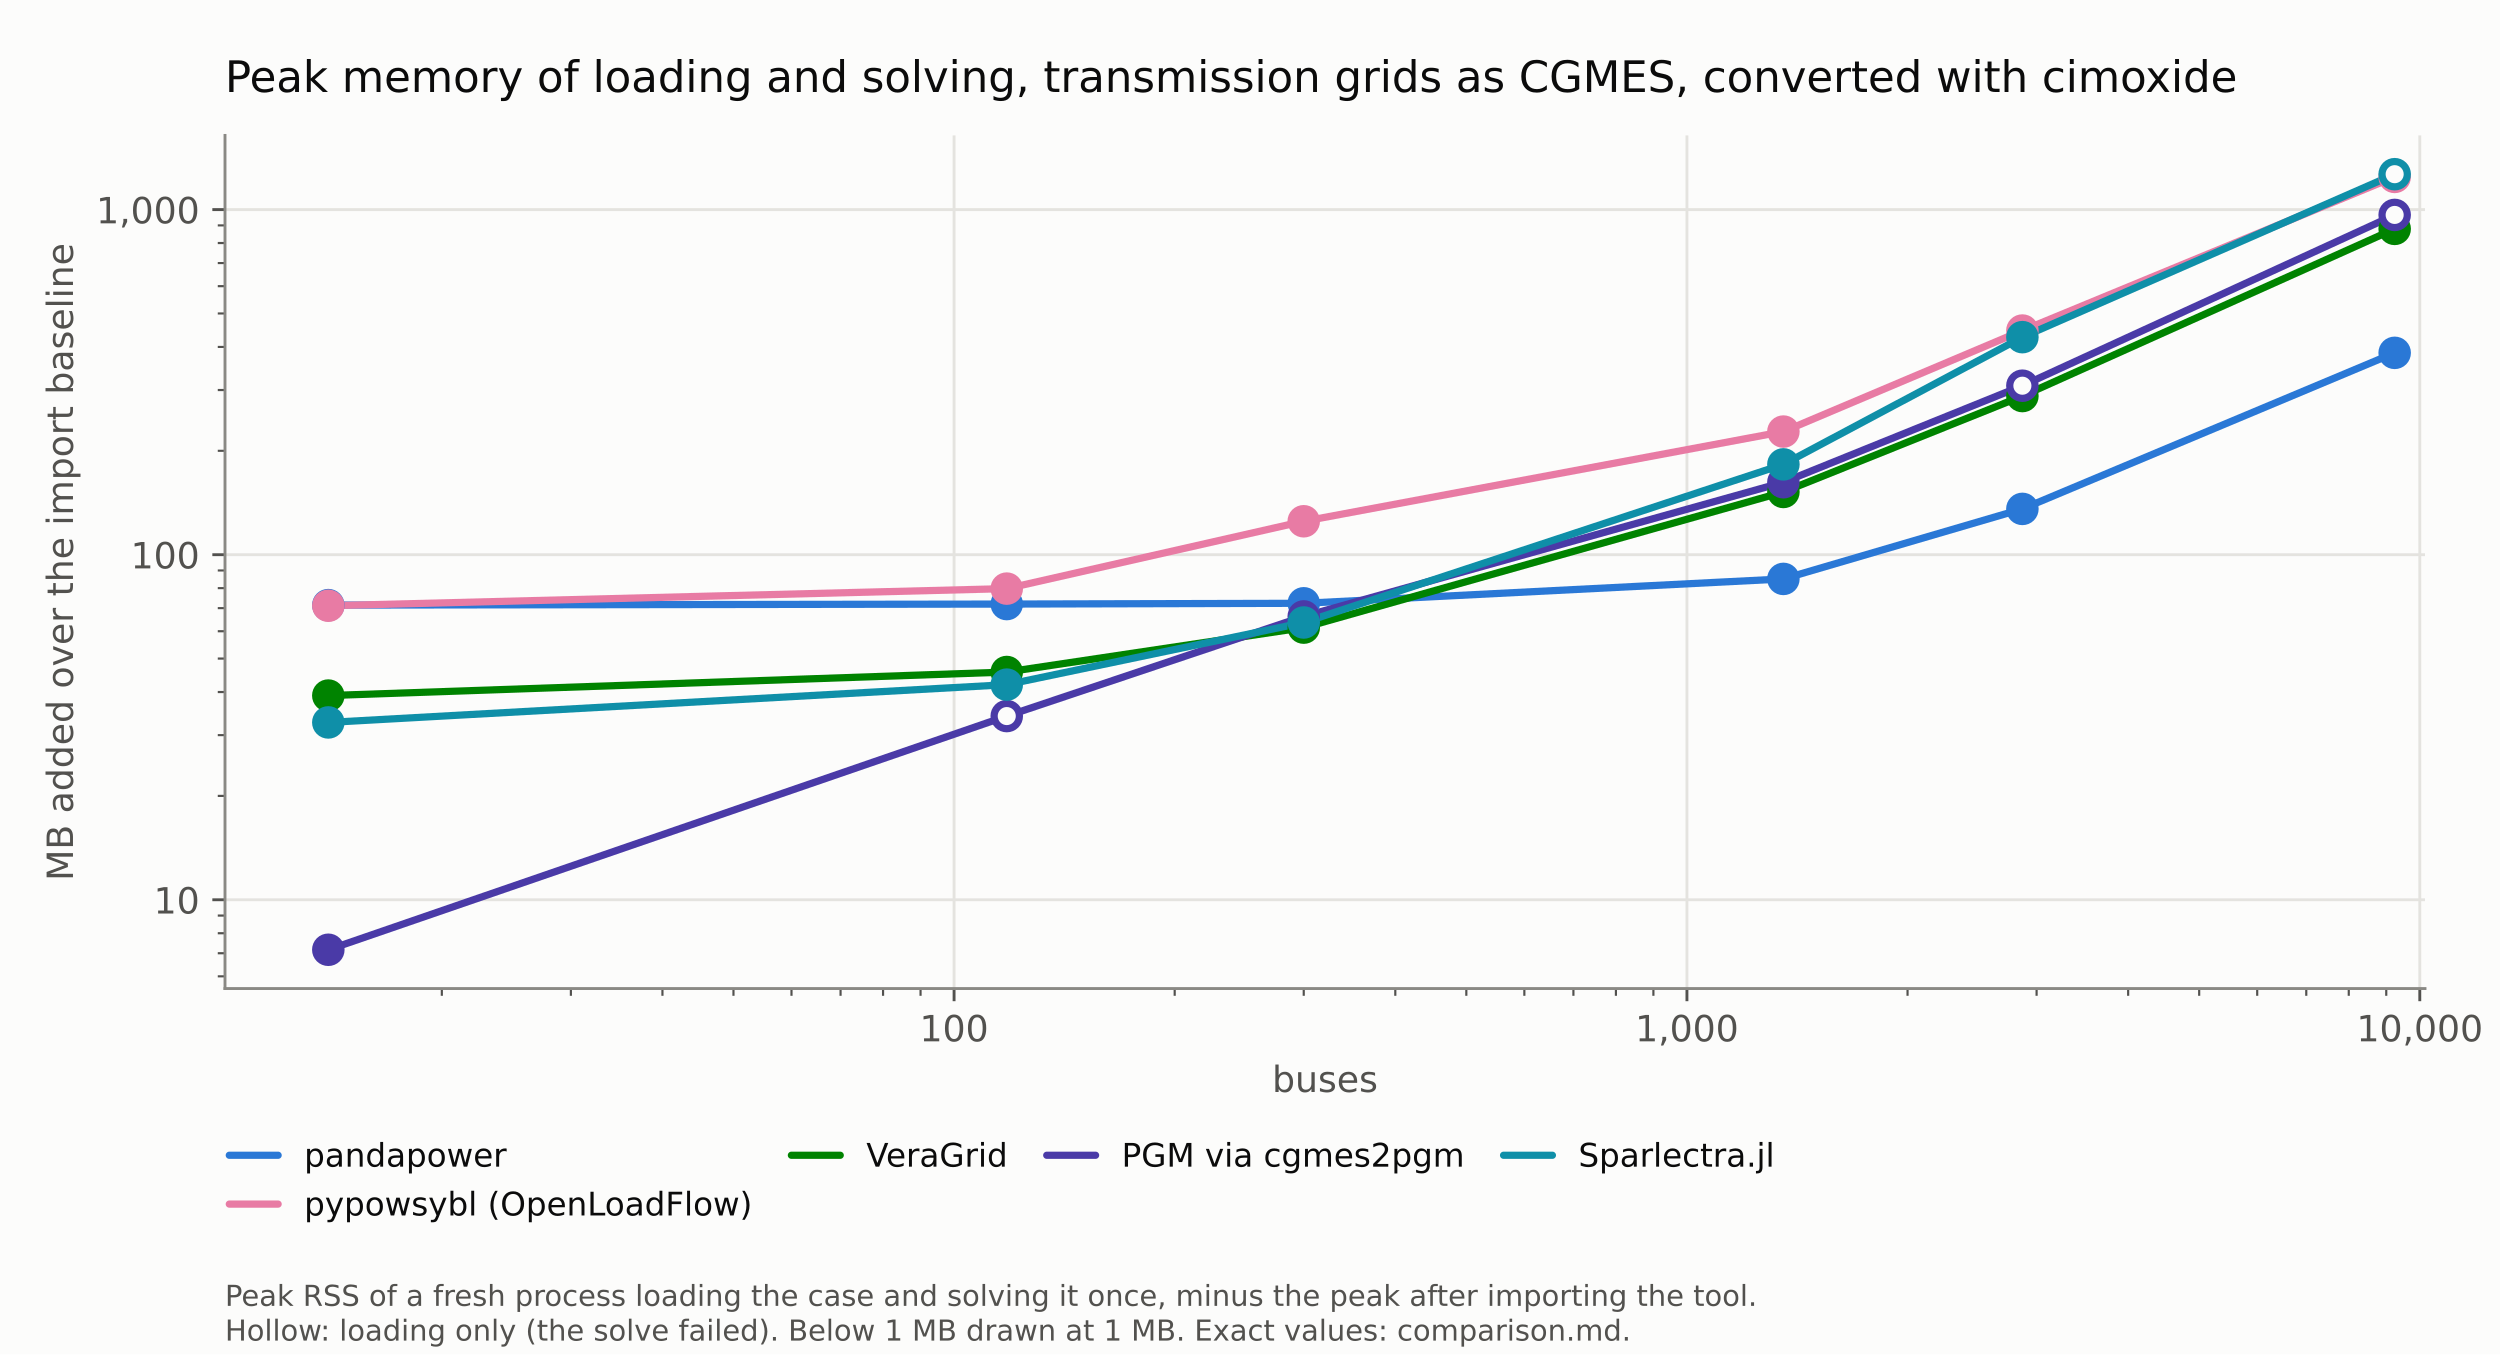
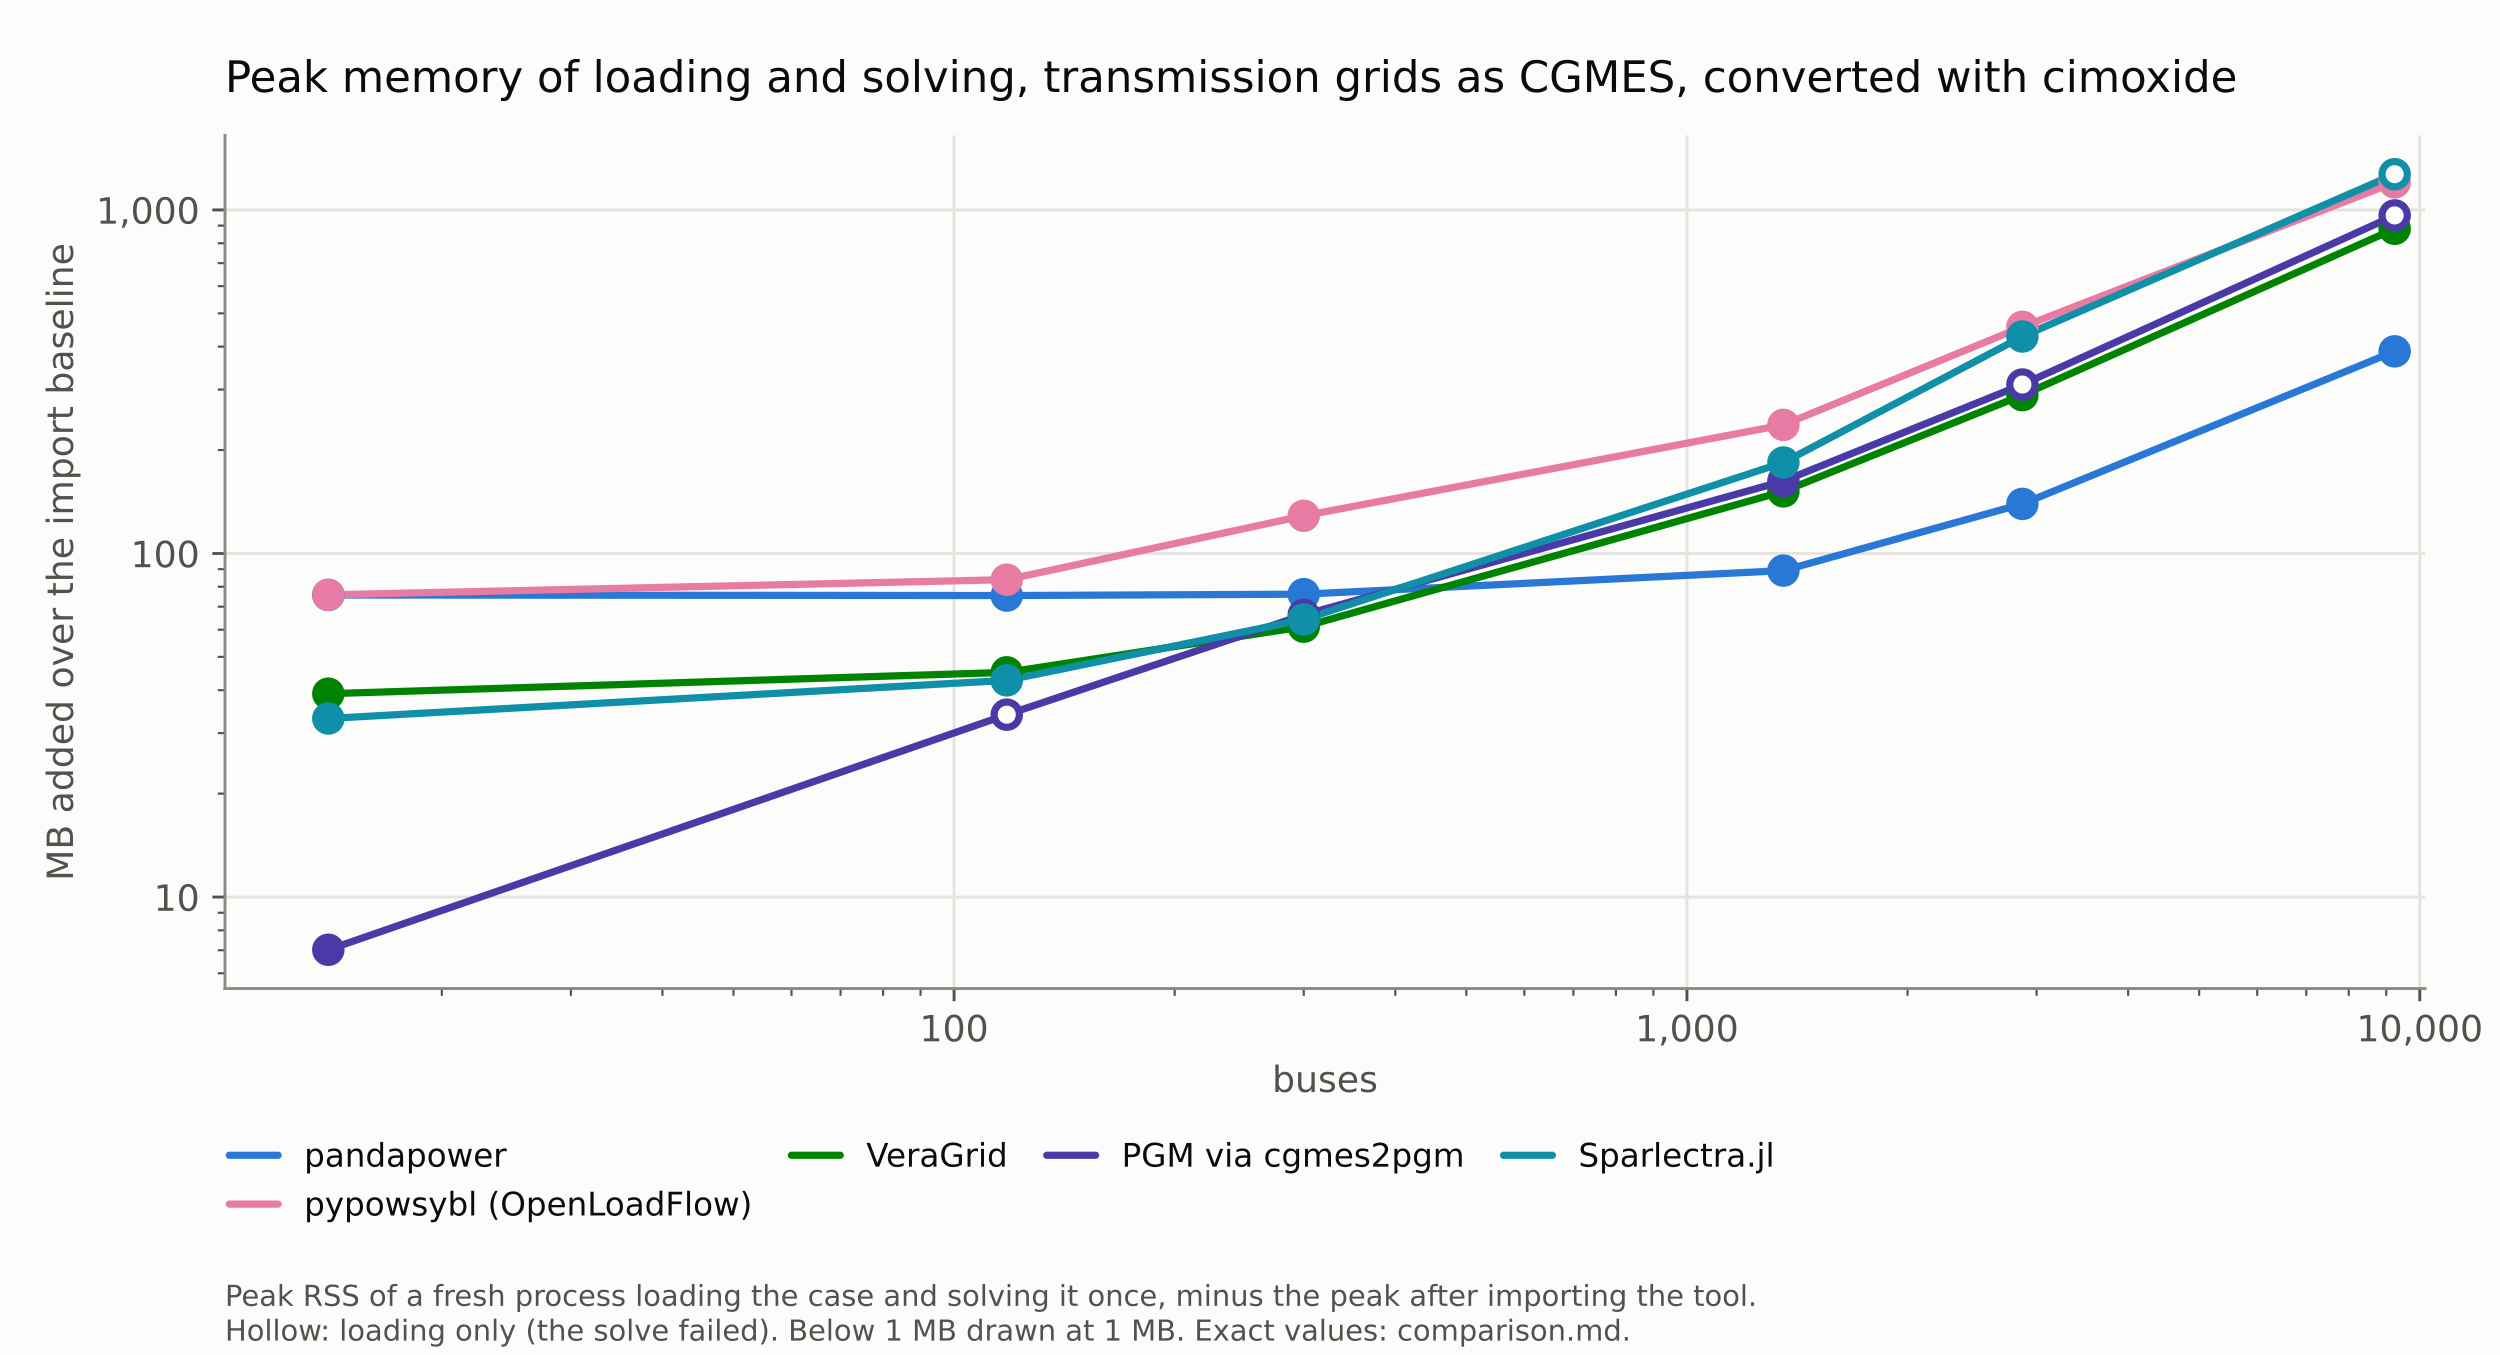
<svg xmlns="http://www.w3.org/2000/svg" xmlns:xlink="http://www.w3.org/1999/xlink" width="691.2pt" height="374.4pt" viewBox="0 0 691.2 374.4" version="1.1">
  <defs>
    <style type="text/css">*{stroke-linejoin: round; stroke-linecap: butt}</style>
  </defs>
  <g id="figure_1">
    <g id="patch_1">
      <path d="M 0 374.4  L 691.2 374.4  L 691.2 0  L 0 0  z " style="fill: #fcfcfb" />
    </g>
    <g id="axes_1">
      <g id="patch_2">
        <path d="M 62.208 273.312  L 670.464 273.312  L 670.464 37.44  L 62.208 37.44  z " style="fill: #fcfcfb" />
      </g>
      <g id="matplotlib.axis_1">
        <g id="xtick_1">
          <g id="line2d_1">
            <path d="M 263.784 273.312  L 263.784 37.44  " clip-path="url(#pc0a371b898)" style="fill: none; stroke: #e4e3df; stroke-width: 0.8; stroke-linecap: square" />
          </g>
          <g id="line2d_2">
            <defs>
              <path id="m20d59cd3c9" d="M 0 0  L 0 3.5  " style="stroke: #52514e; stroke-width: 0.8" />
            </defs>
            <g>
              <use xlink:href="#m20d59cd3c9" x="263.784" y="273.312" style="fill: #52514e; stroke: #52514e; stroke-width: 0.8" />
            </g>
          </g>
          <g id="text_1">
            <text style="font-size: 10px; font-family: 'DejaVu Sans', 'Bitstream Vera Sans', 'Computer Modern Sans Serif', 'Lucida Grande', 'Verdana', 'Geneva', 'Lucid', 'Arial', 'Helvetica', 'Avant Garde', sans-serif; text-anchor: middle; fill: #52514e" x="263.784" y="287.91" transform="rotate(-0 263.7842 287.9097)">100</text>
          </g>
        </g>
        <g id="xtick_2">
          <g id="line2d_3">
            <path d="M 466.404 273.312  L 466.404 37.44  " clip-path="url(#pc0a371b898)" style="fill: none; stroke: #e4e3df; stroke-width: 0.8; stroke-linecap: square" />
          </g>
          <g id="line2d_4">
            <g>
              <use xlink:href="#m20d59cd3c9" x="466.404" y="273.312" style="fill: #52514e; stroke: #52514e; stroke-width: 0.8" />
            </g>
          </g>
          <g id="text_2">
            <text style="font-size: 10px; font-family: 'DejaVu Sans', 'Bitstream Vera Sans', 'Computer Modern Sans Serif', 'Lucida Grande', 'Verdana', 'Geneva', 'Lucid', 'Arial', 'Helvetica', 'Avant Garde', sans-serif; text-anchor: middle; fill: #52514e" x="466.404" y="287.91" transform="rotate(-0 466.4036 287.9097)">1,000</text>
          </g>
        </g>
        <g id="xtick_3">
          <g id="line2d_5">
            <path d="M 669.023 273.312  L 669.023 37.44  " clip-path="url(#pc0a371b898)" style="fill: none; stroke: #e4e3df; stroke-width: 0.8; stroke-linecap: square" />
          </g>
          <g id="line2d_6">
            <g>
              <use xlink:href="#m20d59cd3c9" x="669.023" y="273.312" style="fill: #52514e; stroke: #52514e; stroke-width: 0.8" />
            </g>
          </g>
          <g id="text_3">
            <text style="font-size: 10px; font-family: 'DejaVu Sans', 'Bitstream Vera Sans', 'Computer Modern Sans Serif', 'Lucida Grande', 'Verdana', 'Geneva', 'Lucid', 'Arial', 'Helvetica', 'Avant Garde', sans-serif; text-anchor: middle; fill: #52514e" x="669.023" y="287.91" transform="rotate(-0 669.023 287.9097)">10,000</text>
          </g>
        </g>
        <g id="xtick_4">
          <g id="line2d_7">
            <defs>
              <path id="m6f22a44a9e" d="M 0 0  L 0 2  " style="stroke: #52514e; stroke-width: 0.6" />
            </defs>
            <g>
              <use xlink:href="#m6f22a44a9e" x="122.159" y="273.312" style="fill: #52514e; stroke: #52514e; stroke-width: 0.6" />
            </g>
          </g>
        </g>
        <g id="xtick_5">
          <g id="line2d_8">
            <g>
              <use xlink:href="#m6f22a44a9e" x="157.839" y="273.312" style="fill: #52514e; stroke: #52514e; stroke-width: 0.6" />
            </g>
          </g>
        </g>
        <g id="xtick_6">
          <g id="line2d_9">
            <g>
              <use xlink:href="#m6f22a44a9e" x="183.154" y="273.312" style="fill: #52514e; stroke: #52514e; stroke-width: 0.6" />
            </g>
          </g>
        </g>
        <g id="xtick_7">
          <g id="line2d_10">
            <g>
              <use xlink:href="#m6f22a44a9e" x="202.79" y="273.312" style="fill: #52514e; stroke: #52514e; stroke-width: 0.6" />
            </g>
          </g>
        </g>
        <g id="xtick_8">
          <g id="line2d_11">
            <g>
              <use xlink:href="#m6f22a44a9e" x="218.833" y="273.312" style="fill: #52514e; stroke: #52514e; stroke-width: 0.6" />
            </g>
          </g>
        </g>
        <g id="xtick_9">
          <g id="line2d_12">
            <g>
              <use xlink:href="#m6f22a44a9e" x="232.398" y="273.312" style="fill: #52514e; stroke: #52514e; stroke-width: 0.6" />
            </g>
          </g>
        </g>
        <g id="xtick_10">
          <g id="line2d_13">
            <g>
              <use xlink:href="#m6f22a44a9e" x="244.148" y="273.312" style="fill: #52514e; stroke: #52514e; stroke-width: 0.6" />
            </g>
          </g>
        </g>
        <g id="xtick_11">
          <g id="line2d_14">
            <g>
              <use xlink:href="#m6f22a44a9e" x="254.513" y="273.312" style="fill: #52514e; stroke: #52514e; stroke-width: 0.6" />
            </g>
          </g>
        </g>
        <g id="xtick_12">
          <g id="line2d_15">
            <g>
              <use xlink:href="#m6f22a44a9e" x="324.779" y="273.312" style="fill: #52514e; stroke: #52514e; stroke-width: 0.6" />
            </g>
          </g>
        </g>
        <g id="xtick_13">
          <g id="line2d_16">
            <g>
              <use xlink:href="#m6f22a44a9e" x="360.458" y="273.312" style="fill: #52514e; stroke: #52514e; stroke-width: 0.6" />
            </g>
          </g>
        </g>
        <g id="xtick_14">
          <g id="line2d_17">
            <g>
              <use xlink:href="#m6f22a44a9e" x="385.773" y="273.312" style="fill: #52514e; stroke: #52514e; stroke-width: 0.6" />
            </g>
          </g>
        </g>
        <g id="xtick_15">
          <g id="line2d_18">
            <g>
              <use xlink:href="#m6f22a44a9e" x="405.409" y="273.312" style="fill: #52514e; stroke: #52514e; stroke-width: 0.6" />
            </g>
          </g>
        </g>
        <g id="xtick_16">
          <g id="line2d_19">
            <g>
              <use xlink:href="#m6f22a44a9e" x="421.453" y="273.312" style="fill: #52514e; stroke: #52514e; stroke-width: 0.6" />
            </g>
          </g>
        </g>
        <g id="xtick_17">
          <g id="line2d_20">
            <g>
              <use xlink:href="#m6f22a44a9e" x="435.017" y="273.312" style="fill: #52514e; stroke: #52514e; stroke-width: 0.6" />
            </g>
          </g>
        </g>
        <g id="xtick_18">
          <g id="line2d_21">
            <g>
              <use xlink:href="#m6f22a44a9e" x="446.768" y="273.312" style="fill: #52514e; stroke: #52514e; stroke-width: 0.6" />
            </g>
          </g>
        </g>
        <g id="xtick_19">
          <g id="line2d_22">
            <g>
              <use xlink:href="#m6f22a44a9e" x="457.132" y="273.312" style="fill: #52514e; stroke: #52514e; stroke-width: 0.6" />
            </g>
          </g>
        </g>
        <g id="xtick_20">
          <g id="line2d_23">
            <g>
              <use xlink:href="#m6f22a44a9e" x="527.398" y="273.312" style="fill: #52514e; stroke: #52514e; stroke-width: 0.6" />
            </g>
          </g>
        </g>
        <g id="xtick_21">
          <g id="line2d_24">
            <g>
              <use xlink:href="#m6f22a44a9e" x="563.078" y="273.312" style="fill: #52514e; stroke: #52514e; stroke-width: 0.6" />
            </g>
          </g>
        </g>
        <g id="xtick_22">
          <g id="line2d_25">
            <g>
              <use xlink:href="#m6f22a44a9e" x="588.393" y="273.312" style="fill: #52514e; stroke: #52514e; stroke-width: 0.6" />
            </g>
          </g>
        </g>
        <g id="xtick_23">
          <g id="line2d_26">
            <g>
              <use xlink:href="#m6f22a44a9e" x="608.029" y="273.312" style="fill: #52514e; stroke: #52514e; stroke-width: 0.6" />
            </g>
          </g>
        </g>
        <g id="xtick_24">
          <g id="line2d_27">
            <g>
              <use xlink:href="#m6f22a44a9e" x="624.072" y="273.312" style="fill: #52514e; stroke: #52514e; stroke-width: 0.6" />
            </g>
          </g>
        </g>
        <g id="xtick_25">
          <g id="line2d_28">
            <g>
              <use xlink:href="#m6f22a44a9e" x="637.637" y="273.312" style="fill: #52514e; stroke: #52514e; stroke-width: 0.6" />
            </g>
          </g>
        </g>
        <g id="xtick_26">
          <g id="line2d_29">
            <g>
              <use xlink:href="#m6f22a44a9e" x="649.387" y="273.312" style="fill: #52514e; stroke: #52514e; stroke-width: 0.6" />
            </g>
          </g>
        </g>
        <g id="xtick_27">
          <g id="line2d_30">
            <g>
              <use xlink:href="#m6f22a44a9e" x="659.752" y="273.312" style="fill: #52514e; stroke: #52514e; stroke-width: 0.6" />
            </g>
          </g>
        </g>
        <g id="text_4">
          <text style="font-size: 10px; font-family: 'DejaVu Sans', 'Bitstream Vera Sans', 'Computer Modern Sans Serif', 'Lucida Grande', 'Verdana', 'Geneva', 'Lucid', 'Arial', 'Helvetica', 'Avant Garde', sans-serif; text-anchor: middle; fill: #52514e" x="366.336" y="301.91" transform="rotate(-0 366.336 301.9104)">buses</text>
        </g>
      </g>
      <g id="matplotlib.axis_2">
        <g id="ytick_1">
          <g id="line2d_31">
-             <path d="M 62.208 248.771  L 670.464 248.771  " clip-path="url(#pc0a371b898)" style="fill: none; stroke: #e4e3df; stroke-width: 0.8; stroke-linecap: square" />
+             <path d="M 62.208 248.015  L 670.464 248.015  " clip-path="url(#pc0a371b898)" style="fill: none; stroke: #e4e3df; stroke-width: 0.8; stroke-linecap: square" />
          </g>
          <g id="line2d_32">
            <defs>
              <path id="mfc723c383e" d="M 0 0  L -3.5 0  " style="stroke: #52514e; stroke-width: 0.8" />
            </defs>
            <g>
-               <use xlink:href="#mfc723c383e" x="62.208" y="248.771" style="fill: #52514e; stroke: #52514e; stroke-width: 0.8" />
+               <use xlink:href="#mfc723c383e" x="62.208" y="248.015" style="fill: #52514e; stroke: #52514e; stroke-width: 0.8" />
            </g>
          </g>
          <g id="text_5">
-             <text style="font-size: 10px; font-family: 'DejaVu Sans', 'Bitstream Vera Sans', 'Computer Modern Sans Serif', 'Lucida Grande', 'Verdana', 'Geneva', 'Lucid', 'Arial', 'Helvetica', 'Avant Garde', sans-serif; text-anchor: end; fill: #52514e" x="55.208" y="252.57" transform="rotate(-0 55.208 252.57)">10</text>
+             <text style="font-size: 10px; font-family: 'DejaVu Sans', 'Bitstream Vera Sans', 'Computer Modern Sans Serif', 'Lucida Grande', 'Verdana', 'Geneva', 'Lucid', 'Arial', 'Helvetica', 'Avant Garde', sans-serif; text-anchor: end; fill: #52514e" x="55.208" y="251.813" transform="rotate(-0 55.208 251.8134)">10</text>
          </g>
        </g>
        <g id="ytick_2">
          <g id="line2d_33">
-             <path d="M 62.208 153.361  L 670.464 153.361  " clip-path="url(#pc0a371b898)" style="fill: none; stroke: #e4e3df; stroke-width: 0.8; stroke-linecap: square" />
+             <path d="M 62.208 153.027  L 670.464 153.027  " clip-path="url(#pc0a371b898)" style="fill: none; stroke: #e4e3df; stroke-width: 0.8; stroke-linecap: square" />
          </g>
          <g id="line2d_34">
            <g>
-               <use xlink:href="#mfc723c383e" x="62.208" y="153.361" style="fill: #52514e; stroke: #52514e; stroke-width: 0.8" />
+               <use xlink:href="#mfc723c383e" x="62.208" y="153.027" style="fill: #52514e; stroke: #52514e; stroke-width: 0.8" />
            </g>
          </g>
          <g id="text_6">
-             <text style="font-size: 10px; font-family: 'DejaVu Sans', 'Bitstream Vera Sans', 'Computer Modern Sans Serif', 'Lucida Grande', 'Verdana', 'Geneva', 'Lucid', 'Arial', 'Helvetica', 'Avant Garde', sans-serif; text-anchor: end; fill: #52514e" x="55.208" y="157.159" transform="rotate(-0 55.208 157.1595)">100</text>
+             <text style="font-size: 10px; font-family: 'DejaVu Sans', 'Bitstream Vera Sans', 'Computer Modern Sans Serif', 'Lucida Grande', 'Verdana', 'Geneva', 'Lucid', 'Arial', 'Helvetica', 'Avant Garde', sans-serif; text-anchor: end; fill: #52514e" x="55.208" y="156.825" transform="rotate(-0 55.208 156.8254)">100</text>
          </g>
        </g>
        <g id="ytick_3">
          <g id="line2d_35">
-             <path d="M 62.208 57.95  L 670.464 57.95  " clip-path="url(#pc0a371b898)" style="fill: none; stroke: #e4e3df; stroke-width: 0.8; stroke-linecap: square" />
+             <path d="M 62.208 58.039  L 670.464 58.039  " clip-path="url(#pc0a371b898)" style="fill: none; stroke: #e4e3df; stroke-width: 0.8; stroke-linecap: square" />
          </g>
          <g id="line2d_36">
            <g>
-               <use xlink:href="#mfc723c383e" x="62.208" y="57.95" style="fill: #52514e; stroke: #52514e; stroke-width: 0.8" />
+               <use xlink:href="#mfc723c383e" x="62.208" y="58.039" style="fill: #52514e; stroke: #52514e; stroke-width: 0.8" />
            </g>
          </g>
          <g id="text_7">
-             <text style="font-size: 10px; font-family: 'DejaVu Sans', 'Bitstream Vera Sans', 'Computer Modern Sans Serif', 'Lucida Grande', 'Verdana', 'Geneva', 'Lucid', 'Arial', 'Helvetica', 'Avant Garde', sans-serif; text-anchor: end; fill: #52514e" x="55.208" y="61.749" transform="rotate(-0 55.208 61.74888)">1,000</text>
+             <text style="font-size: 10px; font-family: 'DejaVu Sans', 'Bitstream Vera Sans', 'Computer Modern Sans Serif', 'Lucida Grande', 'Verdana', 'Geneva', 'Lucid', 'Arial', 'Helvetica', 'Avant Garde', sans-serif; text-anchor: end; fill: #52514e" x="55.208" y="61.837" transform="rotate(-0 55.208 61.83739)">1,000</text>
          </g>
        </g>
        <g id="ytick_4">
          <g id="line2d_37">
            <defs>
              <path id="m65e5005413" d="M 0 0  L -2 0  " style="stroke: #52514e; stroke-width: 0.6" />
            </defs>
            <g>
-               <use xlink:href="#m65e5005413" x="62.208" y="269.938" style="fill: #52514e; stroke: #52514e; stroke-width: 0.6" />
+               <use xlink:href="#m65e5005413" x="62.208" y="269.088" style="fill: #52514e; stroke: #52514e; stroke-width: 0.6" />
            </g>
          </g>
        </g>
        <g id="ytick_5">
          <g id="line2d_38">
            <g>
-               <use xlink:href="#m65e5005413" x="62.208" y="263.551" style="fill: #52514e; stroke: #52514e; stroke-width: 0.6" />
+               <use xlink:href="#m65e5005413" x="62.208" y="262.728" style="fill: #52514e; stroke: #52514e; stroke-width: 0.6" />
            </g>
          </g>
        </g>
        <g id="ytick_6">
          <g id="line2d_39">
            <g>
-               <use xlink:href="#m65e5005413" x="62.208" y="258.017" style="fill: #52514e; stroke: #52514e; stroke-width: 0.6" />
+               <use xlink:href="#m65e5005413" x="62.208" y="257.22" style="fill: #52514e; stroke: #52514e; stroke-width: 0.6" />
            </g>
          </g>
        </g>
        <g id="ytick_7">
          <g id="line2d_40">
            <g>
-               <use xlink:href="#m65e5005413" x="62.208" y="253.137" style="fill: #52514e; stroke: #52514e; stroke-width: 0.6" />
+               <use xlink:href="#m65e5005413" x="62.208" y="252.361" style="fill: #52514e; stroke: #52514e; stroke-width: 0.6" />
            </g>
          </g>
        </g>
        <g id="ytick_8">
          <g id="line2d_41">
            <g>
-               <use xlink:href="#m65e5005413" x="62.208" y="220.05" style="fill: #52514e; stroke: #52514e; stroke-width: 0.6" />
+               <use xlink:href="#m65e5005413" x="62.208" y="219.42" style="fill: #52514e; stroke: #52514e; stroke-width: 0.6" />
            </g>
          </g>
        </g>
        <g id="ytick_9">
          <g id="line2d_42">
            <g>
-               <use xlink:href="#m65e5005413" x="62.208" y="203.249" style="fill: #52514e; stroke: #52514e; stroke-width: 0.6" />
+               <use xlink:href="#m65e5005413" x="62.208" y="202.694" style="fill: #52514e; stroke: #52514e; stroke-width: 0.6" />
            </g>
          </g>
        </g>
        <g id="ytick_10">
          <g id="line2d_43">
            <g>
-               <use xlink:href="#m65e5005413" x="62.208" y="191.328" style="fill: #52514e; stroke: #52514e; stroke-width: 0.6" />
+               <use xlink:href="#m65e5005413" x="62.208" y="190.826" style="fill: #52514e; stroke: #52514e; stroke-width: 0.6" />
            </g>
          </g>
        </g>
        <g id="ytick_11">
          <g id="line2d_44">
            <g>
-               <use xlink:href="#m65e5005413" x="62.208" y="182.082" style="fill: #52514e; stroke: #52514e; stroke-width: 0.6" />
+               <use xlink:href="#m65e5005413" x="62.208" y="181.621" style="fill: #52514e; stroke: #52514e; stroke-width: 0.6" />
            </g>
          </g>
        </g>
        <g id="ytick_12">
          <g id="line2d_45">
            <g>
-               <use xlink:href="#m65e5005413" x="62.208" y="174.527" style="fill: #52514e; stroke: #52514e; stroke-width: 0.6" />
+               <use xlink:href="#m65e5005413" x="62.208" y="174.1" style="fill: #52514e; stroke: #52514e; stroke-width: 0.6" />
            </g>
          </g>
        </g>
        <g id="ytick_13">
          <g id="line2d_46">
            <g>
-               <use xlink:href="#m65e5005413" x="62.208" y="168.14" style="fill: #52514e; stroke: #52514e; stroke-width: 0.6" />
+               <use xlink:href="#m65e5005413" x="62.208" y="167.74" style="fill: #52514e; stroke: #52514e; stroke-width: 0.6" />
            </g>
          </g>
        </g>
        <g id="ytick_14">
          <g id="line2d_47">
            <g>
-               <use xlink:href="#m65e5005413" x="62.208" y="162.607" style="fill: #52514e; stroke: #52514e; stroke-width: 0.6" />
+               <use xlink:href="#m65e5005413" x="62.208" y="162.232" style="fill: #52514e; stroke: #52514e; stroke-width: 0.6" />
            </g>
          </g>
        </g>
        <g id="ytick_15">
          <g id="line2d_48">
            <g>
-               <use xlink:href="#m65e5005413" x="62.208" y="157.726" style="fill: #52514e; stroke: #52514e; stroke-width: 0.6" />
+               <use xlink:href="#m65e5005413" x="62.208" y="157.373" style="fill: #52514e; stroke: #52514e; stroke-width: 0.6" />
            </g>
          </g>
        </g>
        <g id="ytick_16">
          <g id="line2d_49">
            <g>
-               <use xlink:href="#m65e5005413" x="62.208" y="124.639" style="fill: #52514e; stroke: #52514e; stroke-width: 0.6" />
+               <use xlink:href="#m65e5005413" x="62.208" y="124.432" style="fill: #52514e; stroke: #52514e; stroke-width: 0.6" />
            </g>
          </g>
        </g>
        <g id="ytick_17">
          <g id="line2d_50">
            <g>
-               <use xlink:href="#m65e5005413" x="62.208" y="107.838" style="fill: #52514e; stroke: #52514e; stroke-width: 0.6" />
+               <use xlink:href="#m65e5005413" x="62.208" y="107.706" style="fill: #52514e; stroke: #52514e; stroke-width: 0.6" />
            </g>
          </g>
        </g>
        <g id="ytick_18">
          <g id="line2d_51">
            <g>
-               <use xlink:href="#m65e5005413" x="62.208" y="95.918" style="fill: #52514e; stroke: #52514e; stroke-width: 0.6" />
+               <use xlink:href="#m65e5005413" x="62.208" y="95.838" style="fill: #52514e; stroke: #52514e; stroke-width: 0.6" />
            </g>
          </g>
        </g>
        <g id="ytick_19">
          <g id="line2d_52">
            <g>
-               <use xlink:href="#m65e5005413" x="62.208" y="86.671" style="fill: #52514e; stroke: #52514e; stroke-width: 0.6" />
+               <use xlink:href="#m65e5005413" x="62.208" y="86.633" style="fill: #52514e; stroke: #52514e; stroke-width: 0.6" />
            </g>
          </g>
        </g>
        <g id="ytick_20">
          <g id="line2d_53">
            <g>
-               <use xlink:href="#m65e5005413" x="62.208" y="79.117" style="fill: #52514e; stroke: #52514e; stroke-width: 0.6" />
+               <use xlink:href="#m65e5005413" x="62.208" y="79.112" style="fill: #52514e; stroke: #52514e; stroke-width: 0.6" />
            </g>
          </g>
        </g>
        <g id="ytick_21">
          <g id="line2d_54">
            <g>
-               <use xlink:href="#m65e5005413" x="62.208" y="72.729" style="fill: #52514e; stroke: #52514e; stroke-width: 0.6" />
+               <use xlink:href="#m65e5005413" x="62.208" y="72.752" style="fill: #52514e; stroke: #52514e; stroke-width: 0.6" />
            </g>
          </g>
        </g>
        <g id="ytick_22">
          <g id="line2d_55">
            <g>
-               <use xlink:href="#m65e5005413" x="62.208" y="67.196" style="fill: #52514e; stroke: #52514e; stroke-width: 0.6" />
+               <use xlink:href="#m65e5005413" x="62.208" y="67.244" style="fill: #52514e; stroke: #52514e; stroke-width: 0.6" />
            </g>
          </g>
        </g>
        <g id="ytick_23">
          <g id="line2d_56">
            <g>
-               <use xlink:href="#m65e5005413" x="62.208" y="62.316" style="fill: #52514e; stroke: #52514e; stroke-width: 0.6" />
+               <use xlink:href="#m65e5005413" x="62.208" y="62.385" style="fill: #52514e; stroke: #52514e; stroke-width: 0.6" />
            </g>
          </g>
        </g>
        <g id="text_8">
          <text style="font-size: 10px; font-family: 'DejaVu Sans', 'Bitstream Vera Sans', 'Computer Modern Sans Serif', 'Lucida Grande', 'Verdana', 'Geneva', 'Lucid', 'Arial', 'Helvetica', 'Avant Garde', sans-serif; text-anchor: middle; fill: #52514e" x="20.178" y="155.376" transform="rotate(-90 20.17753 155.376)">MB added over the import baseline</text>
        </g>
      </g>
      <g id="line2d_57">
-         <path d="M 90.773 167.302  L 278.349 167.011  L 360.458 166.798  L 493.072 160.055  L 559.149 140.698  L 662.077 97.555  " clip-path="url(#pc0a371b898)" style="fill: none; stroke: #2a78d6; stroke-width: 2; stroke-linecap: round" />
+         <path d="M 90.773 164.501  L 278.349 164.661  L 360.458 164.28  L 493.072 157.754  L 559.149 139.318  L 662.077 97.137  " clip-path="url(#pc0a371b898)" style="fill: none; stroke: #2a78d6; stroke-width: 2; stroke-linecap: round" />
      </g>
      <g id="line2d_58">
-         <path d="M 90.773 167.477  L 278.349 162.739  L 360.458 144.12  L 493.072 119.322  L 559.149 91.391  L 662.077 48.913  " clip-path="url(#pc0a371b898)" style="fill: none; stroke: #e87ba4; stroke-width: 2; stroke-linecap: round" />
+         <path d="M 90.773 164.454  L 278.349 160.265  L 360.458 142.596  L 493.072 117.463  L 559.149 90.361  L 662.077 50.41  " clip-path="url(#pc0a371b898)" style="fill: none; stroke: #e87ba4; stroke-width: 2; stroke-linecap: round" />
      </g>
      <g id="line2d_59">
-         <path d="M 90.773 192.311  L 278.349 185.798  L 360.458 173.523  L 493.072 136.017  L 559.149 109.499  L 662.077 63.279  " clip-path="url(#pc0a371b898)" style="fill: none; stroke: #008300; stroke-width: 2; stroke-linecap: round" />
+         <path d="M 90.773 191.792  L 278.349 185.889  L 360.458 173.265  L 493.072 135.857  L 559.149 109.241  L 662.077 63.246  " clip-path="url(#pc0a371b898)" style="fill: none; stroke: #008300; stroke-width: 2; stroke-linecap: round" />
      </g>
      <g id="line2d_60">
-         <path d="M 90.773 262.591  L 278.349 197.977  L 360.458 170.424  L 493.072 133.332  L 559.149 106.641  L 662.077 59.423  " clip-path="url(#pc0a371b898)" style="fill: none; stroke: #4a3aa7; stroke-width: 2; stroke-linecap: round" />
+         <path d="M 90.773 262.591  L 278.349 197.592  L 360.458 169.99  L 493.072 133  L 559.149 106.318  L 662.077 59.557  " clip-path="url(#pc0a371b898)" style="fill: none; stroke: #4a3aa7; stroke-width: 2; stroke-linecap: round" />
      </g>
      <g id="line2d_61">
-         <path d="M 90.773 199.738  L 278.349 189.287  L 360.458 172.107  L 493.072 128.389  L 559.149 93.216  L 662.077 48.161  " clip-path="url(#pc0a371b898)" style="fill: none; stroke: #0f8fa8; stroke-width: 2; stroke-linecap: round" />
+         <path d="M 90.773 198.645  L 278.349 188.095  L 360.458 171.271  L 493.072 127.877  L 559.149 93.03  L 662.077 48.161  " clip-path="url(#pc0a371b898)" style="fill: none; stroke: #0f8fa8; stroke-width: 2; stroke-linecap: round" />
      </g>
      <g id="patch_3">
        <path d="M 62.208 273.312  L 62.208 37.44  " style="fill: none; stroke: #8a8984; stroke-width: 0.8; stroke-linejoin: miter; stroke-linecap: square" />
      </g>
      <g id="patch_4">
        <path d="M 62.208 273.312  L 670.464 273.312  " style="fill: none; stroke: #8a8984; stroke-width: 0.8; stroke-linejoin: miter; stroke-linecap: square" />
      </g>
      <g id="line2d_62">
        <defs>
          <path id="mda2b04d49a" d="M 0 3.5  C 0.928 3.5 1.819 3.131 2.475 2.475  C 3.131 1.819 3.5 0.928 3.5 0  C 3.5 -0.928 3.131 -1.819 2.475 -2.475  C 1.819 -3.131 0.928 -3.5 0 -3.5  C -0.928 -3.5 -1.819 -3.131 -2.475 -2.475  C -3.131 -1.819 -3.5 -0.928 -3.5 0  C -3.5 0.928 -3.131 1.819 -2.475 2.475  C -1.819 3.131 -0.928 3.5 0 3.5  z " style="stroke: #2a78d6; stroke-width: 2" />
        </defs>
        <g clip-path="url(#pc0a371b898)">
-           <use xlink:href="#mda2b04d49a" x="90.773" y="167.302" style="fill: #2a78d6; stroke: #2a78d6; stroke-width: 2" />
+           <use xlink:href="#mda2b04d49a" x="90.773" y="164.501" style="fill: #2a78d6; stroke: #2a78d6; stroke-width: 2" />
        </g>
      </g>
      <g id="line2d_63">
        <g clip-path="url(#pc0a371b898)">
-           <use xlink:href="#mda2b04d49a" x="278.349" y="167.011" style="fill: #2a78d6; stroke: #2a78d6; stroke-width: 2" />
+           <use xlink:href="#mda2b04d49a" x="278.349" y="164.661" style="fill: #2a78d6; stroke: #2a78d6; stroke-width: 2" />
        </g>
      </g>
      <g id="line2d_64">
        <g clip-path="url(#pc0a371b898)">
-           <use xlink:href="#mda2b04d49a" x="360.458" y="166.798" style="fill: #2a78d6; stroke: #2a78d6; stroke-width: 2" />
+           <use xlink:href="#mda2b04d49a" x="360.458" y="164.28" style="fill: #2a78d6; stroke: #2a78d6; stroke-width: 2" />
        </g>
      </g>
      <g id="line2d_65">
        <g clip-path="url(#pc0a371b898)">
-           <use xlink:href="#mda2b04d49a" x="493.072" y="160.055" style="fill: #2a78d6; stroke: #2a78d6; stroke-width: 2" />
+           <use xlink:href="#mda2b04d49a" x="493.072" y="157.754" style="fill: #2a78d6; stroke: #2a78d6; stroke-width: 2" />
        </g>
      </g>
      <g id="line2d_66">
        <g clip-path="url(#pc0a371b898)">
-           <use xlink:href="#mda2b04d49a" x="559.149" y="140.698" style="fill: #2a78d6; stroke: #2a78d6; stroke-width: 2" />
+           <use xlink:href="#mda2b04d49a" x="559.149" y="139.318" style="fill: #2a78d6; stroke: #2a78d6; stroke-width: 2" />
        </g>
      </g>
      <g id="line2d_67">
        <g clip-path="url(#pc0a371b898)">
-           <use xlink:href="#mda2b04d49a" x="662.077" y="97.555" style="fill: #2a78d6; stroke: #2a78d6; stroke-width: 2" />
+           <use xlink:href="#mda2b04d49a" x="662.077" y="97.137" style="fill: #2a78d6; stroke: #2a78d6; stroke-width: 2" />
        </g>
      </g>
      <g id="line2d_68">
        <defs>
          <path id="mb1a70c6c89" d="M 0 3.5  C 0.928 3.5 1.819 3.131 2.475 2.475  C 3.131 1.819 3.5 0.928 3.5 0  C 3.5 -0.928 3.131 -1.819 2.475 -2.475  C 1.819 -3.131 0.928 -3.5 0 -3.5  C -0.928 -3.5 -1.819 -3.131 -2.475 -2.475  C -3.131 -1.819 -3.5 -0.928 -3.5 0  C -3.5 0.928 -3.131 1.819 -2.475 2.475  C -1.819 3.131 -0.928 3.5 0 3.5  z " style="stroke: #e87ba4; stroke-width: 2" />
        </defs>
        <g clip-path="url(#pc0a371b898)">
-           <use xlink:href="#mb1a70c6c89" x="90.773" y="167.477" style="fill: #e87ba4; stroke: #e87ba4; stroke-width: 2" />
+           <use xlink:href="#mb1a70c6c89" x="90.773" y="164.454" style="fill: #e87ba4; stroke: #e87ba4; stroke-width: 2" />
        </g>
      </g>
      <g id="line2d_69">
        <g clip-path="url(#pc0a371b898)">
-           <use xlink:href="#mb1a70c6c89" x="278.349" y="162.739" style="fill: #e87ba4; stroke: #e87ba4; stroke-width: 2" />
+           <use xlink:href="#mb1a70c6c89" x="278.349" y="160.265" style="fill: #e87ba4; stroke: #e87ba4; stroke-width: 2" />
        </g>
      </g>
      <g id="line2d_70">
        <g clip-path="url(#pc0a371b898)">
-           <use xlink:href="#mb1a70c6c89" x="360.458" y="144.12" style="fill: #e87ba4; stroke: #e87ba4; stroke-width: 2" />
+           <use xlink:href="#mb1a70c6c89" x="360.458" y="142.596" style="fill: #e87ba4; stroke: #e87ba4; stroke-width: 2" />
        </g>
      </g>
      <g id="line2d_71">
        <g clip-path="url(#pc0a371b898)">
-           <use xlink:href="#mb1a70c6c89" x="493.072" y="119.322" style="fill: #e87ba4; stroke: #e87ba4; stroke-width: 2" />
+           <use xlink:href="#mb1a70c6c89" x="493.072" y="117.463" style="fill: #e87ba4; stroke: #e87ba4; stroke-width: 2" />
        </g>
      </g>
      <g id="line2d_72">
        <g clip-path="url(#pc0a371b898)">
-           <use xlink:href="#mb1a70c6c89" x="559.149" y="91.391" style="fill: #e87ba4; stroke: #e87ba4; stroke-width: 2" />
+           <use xlink:href="#mb1a70c6c89" x="559.149" y="90.361" style="fill: #e87ba4; stroke: #e87ba4; stroke-width: 2" />
        </g>
      </g>
      <g id="line2d_73">
        <g clip-path="url(#pc0a371b898)">
-           <use xlink:href="#mb1a70c6c89" x="662.077" y="48.913" style="fill: #e87ba4; stroke: #e87ba4; stroke-width: 2" />
+           <use xlink:href="#mb1a70c6c89" x="662.077" y="50.41" style="fill: #e87ba4; stroke: #e87ba4; stroke-width: 2" />
        </g>
      </g>
      <g id="line2d_74">
        <defs>
          <path id="m8a57e56164" d="M 0 3.5  C 0.928 3.5 1.819 3.131 2.475 2.475  C 3.131 1.819 3.5 0.928 3.5 0  C 3.5 -0.928 3.131 -1.819 2.475 -2.475  C 1.819 -3.131 0.928 -3.5 0 -3.5  C -0.928 -3.5 -1.819 -3.131 -2.475 -2.475  C -3.131 -1.819 -3.5 -0.928 -3.5 0  C -3.5 0.928 -3.131 1.819 -2.475 2.475  C -1.819 3.131 -0.928 3.5 0 3.5  z " style="stroke: #008300; stroke-width: 2" />
        </defs>
        <g clip-path="url(#pc0a371b898)">
-           <use xlink:href="#m8a57e56164" x="90.773" y="192.311" style="fill: #008300; stroke: #008300; stroke-width: 2" />
+           <use xlink:href="#m8a57e56164" x="90.773" y="191.792" style="fill: #008300; stroke: #008300; stroke-width: 2" />
        </g>
      </g>
      <g id="line2d_75">
        <g clip-path="url(#pc0a371b898)">
-           <use xlink:href="#m8a57e56164" x="278.349" y="185.798" style="fill: #008300; stroke: #008300; stroke-width: 2" />
+           <use xlink:href="#m8a57e56164" x="278.349" y="185.889" style="fill: #008300; stroke: #008300; stroke-width: 2" />
        </g>
      </g>
      <g id="line2d_76">
        <g clip-path="url(#pc0a371b898)">
-           <use xlink:href="#m8a57e56164" x="360.458" y="173.523" style="fill: #008300; stroke: #008300; stroke-width: 2" />
+           <use xlink:href="#m8a57e56164" x="360.458" y="173.265" style="fill: #008300; stroke: #008300; stroke-width: 2" />
        </g>
      </g>
      <g id="line2d_77">
        <g clip-path="url(#pc0a371b898)">
-           <use xlink:href="#m8a57e56164" x="493.072" y="136.017" style="fill: #008300; stroke: #008300; stroke-width: 2" />
+           <use xlink:href="#m8a57e56164" x="493.072" y="135.857" style="fill: #008300; stroke: #008300; stroke-width: 2" />
        </g>
      </g>
      <g id="line2d_78">
        <g clip-path="url(#pc0a371b898)">
-           <use xlink:href="#m8a57e56164" x="559.149" y="109.499" style="fill: #008300; stroke: #008300; stroke-width: 2" />
+           <use xlink:href="#m8a57e56164" x="559.149" y="109.241" style="fill: #008300; stroke: #008300; stroke-width: 2" />
        </g>
      </g>
      <g id="line2d_79">
        <g clip-path="url(#pc0a371b898)">
-           <use xlink:href="#m8a57e56164" x="662.077" y="63.279" style="fill: #008300; stroke: #008300; stroke-width: 2" />
+           <use xlink:href="#m8a57e56164" x="662.077" y="63.246" style="fill: #008300; stroke: #008300; stroke-width: 2" />
        </g>
      </g>
      <g id="line2d_80">
        <defs>
          <path id="m1cdae16172" d="M 0 3.5  C 0.928 3.5 1.819 3.131 2.475 2.475  C 3.131 1.819 3.5 0.928 3.5 0  C 3.5 -0.928 3.131 -1.819 2.475 -2.475  C 1.819 -3.131 0.928 -3.5 0 -3.5  C -0.928 -3.5 -1.819 -3.131 -2.475 -2.475  C -3.131 -1.819 -3.5 -0.928 -3.5 0  C -3.5 0.928 -3.131 1.819 -2.475 2.475  C -1.819 3.131 -0.928 3.5 0 3.5  z " style="stroke: #4a3aa7; stroke-width: 2" />
        </defs>
        <g clip-path="url(#pc0a371b898)">
          <use xlink:href="#m1cdae16172" x="90.773" y="262.591" style="fill: #4a3aa7; stroke: #4a3aa7; stroke-width: 2" />
        </g>
      </g>
      <g id="line2d_81">
        <defs>
          <path id="m7dba4ac081" d="M 0 3.5  C 0.928 3.5 1.819 3.131 2.475 2.475  C 3.131 1.819 3.5 0.928 3.5 0  C 3.5 -0.928 3.131 -1.819 2.475 -2.475  C 1.819 -3.131 0.928 -3.5 0 -3.5  C -0.928 -3.5 -1.819 -3.131 -2.475 -2.475  C -3.131 -1.819 -3.5 -0.928 -3.5 0  C -3.5 0.928 -3.131 1.819 -2.475 2.475  C -1.819 3.131 -0.928 3.5 0 3.5  z " style="stroke: #4a3aa7; stroke-width: 2" />
        </defs>
        <g clip-path="url(#pc0a371b898)">
-           <use xlink:href="#m7dba4ac081" x="278.349" y="197.977" style="fill: #fcfcfb; stroke: #4a3aa7; stroke-width: 2" />
+           <use xlink:href="#m7dba4ac081" x="278.349" y="197.592" style="fill: #fcfcfb; stroke: #4a3aa7; stroke-width: 2" />
        </g>
      </g>
      <g id="line2d_82">
        <g clip-path="url(#pc0a371b898)">
-           <use xlink:href="#m7dba4ac081" x="360.458" y="170.424" style="fill: #fcfcfb; stroke: #4a3aa7; stroke-width: 2" />
+           <use xlink:href="#m7dba4ac081" x="360.458" y="169.99" style="fill: #fcfcfb; stroke: #4a3aa7; stroke-width: 2" />
        </g>
      </g>
      <g id="line2d_83">
        <g clip-path="url(#pc0a371b898)">
-           <use xlink:href="#m1cdae16172" x="493.072" y="133.332" style="fill: #4a3aa7; stroke: #4a3aa7; stroke-width: 2" />
+           <use xlink:href="#m1cdae16172" x="493.072" y="133" style="fill: #4a3aa7; stroke: #4a3aa7; stroke-width: 2" />
        </g>
      </g>
      <g id="line2d_84">
        <g clip-path="url(#pc0a371b898)">
-           <use xlink:href="#m7dba4ac081" x="559.149" y="106.641" style="fill: #fcfcfb; stroke: #4a3aa7; stroke-width: 2" />
+           <use xlink:href="#m7dba4ac081" x="559.149" y="106.318" style="fill: #fcfcfb; stroke: #4a3aa7; stroke-width: 2" />
        </g>
      </g>
      <g id="line2d_85">
        <g clip-path="url(#pc0a371b898)">
-           <use xlink:href="#m7dba4ac081" x="662.077" y="59.423" style="fill: #fcfcfb; stroke: #4a3aa7; stroke-width: 2" />
+           <use xlink:href="#m7dba4ac081" x="662.077" y="59.557" style="fill: #fcfcfb; stroke: #4a3aa7; stroke-width: 2" />
        </g>
      </g>
      <g id="line2d_86">
        <defs>
          <path id="m4363adf966" d="M 0 3.5  C 0.928 3.5 1.819 3.131 2.475 2.475  C 3.131 1.819 3.5 0.928 3.5 0  C 3.5 -0.928 3.131 -1.819 2.475 -2.475  C 1.819 -3.131 0.928 -3.5 0 -3.5  C -0.928 -3.5 -1.819 -3.131 -2.475 -2.475  C -3.131 -1.819 -3.5 -0.928 -3.5 0  C -3.5 0.928 -3.131 1.819 -2.475 2.475  C -1.819 3.131 -0.928 3.5 0 3.5  z " style="stroke: #0f8fa8; stroke-width: 2" />
        </defs>
        <g clip-path="url(#pc0a371b898)">
-           <use xlink:href="#m4363adf966" x="90.773" y="199.738" style="fill: #0f8fa8; stroke: #0f8fa8; stroke-width: 2" />
+           <use xlink:href="#m4363adf966" x="90.773" y="198.645" style="fill: #0f8fa8; stroke: #0f8fa8; stroke-width: 2" />
        </g>
      </g>
      <g id="line2d_87">
        <g clip-path="url(#pc0a371b898)">
-           <use xlink:href="#m4363adf966" x="278.349" y="189.287" style="fill: #0f8fa8; stroke: #0f8fa8; stroke-width: 2" />
+           <use xlink:href="#m4363adf966" x="278.349" y="188.095" style="fill: #0f8fa8; stroke: #0f8fa8; stroke-width: 2" />
        </g>
      </g>
      <g id="line2d_88">
        <g clip-path="url(#pc0a371b898)">
-           <use xlink:href="#m4363adf966" x="360.458" y="172.107" style="fill: #0f8fa8; stroke: #0f8fa8; stroke-width: 2" />
+           <use xlink:href="#m4363adf966" x="360.458" y="171.271" style="fill: #0f8fa8; stroke: #0f8fa8; stroke-width: 2" />
        </g>
      </g>
      <g id="line2d_89">
        <g clip-path="url(#pc0a371b898)">
-           <use xlink:href="#m4363adf966" x="493.072" y="128.389" style="fill: #0f8fa8; stroke: #0f8fa8; stroke-width: 2" />
+           <use xlink:href="#m4363adf966" x="493.072" y="127.877" style="fill: #0f8fa8; stroke: #0f8fa8; stroke-width: 2" />
        </g>
      </g>
      <g id="line2d_90">
        <g clip-path="url(#pc0a371b898)">
-           <use xlink:href="#m4363adf966" x="559.149" y="93.216" style="fill: #0f8fa8; stroke: #0f8fa8; stroke-width: 2" />
+           <use xlink:href="#m4363adf966" x="559.149" y="93.03" style="fill: #0f8fa8; stroke: #0f8fa8; stroke-width: 2" />
        </g>
      </g>
      <g id="line2d_91">
        <defs>
          <path id="m20a0af04e6" d="M 0 3.5  C 0.928 3.5 1.819 3.131 2.475 2.475  C 3.131 1.819 3.5 0.928 3.5 0  C 3.5 -0.928 3.131 -1.819 2.475 -2.475  C 1.819 -3.131 0.928 -3.5 0 -3.5  C -0.928 -3.5 -1.819 -3.131 -2.475 -2.475  C -3.131 -1.819 -3.5 -0.928 -3.5 0  C -3.5 0.928 -3.131 1.819 -2.475 2.475  C -1.819 3.131 -0.928 3.5 0 3.5  z " style="stroke: #0f8fa8; stroke-width: 2" />
        </defs>
        <g clip-path="url(#pc0a371b898)">
          <use xlink:href="#m20a0af04e6" x="662.077" y="48.161" style="fill: #fcfcfb; stroke: #0f8fa8; stroke-width: 2" />
        </g>
      </g>
      <g id="text_9">
        <text style="font-size: 12px; font-family: 'DejaVu Sans', 'Bitstream Vera Sans', 'Computer Modern Sans Serif', 'Lucida Grande', 'Verdana', 'Geneva', 'Lucid', 'Arial', 'Helvetica', 'Avant Garde', sans-serif; text-anchor: start; fill: #0b0b0b" x="62.208" y="25.44" transform="rotate(-0 62.208 25.44)">Peak memory of loading and solving, transmission grids as CGMES, converted with cimoxide</text>
      </g>
    </g>
    <g id="text_10">
      <text style="font-size: 8px; font-family: 'DejaVu Sans', 'Bitstream Vera Sans', 'Computer Modern Sans Serif', 'Lucida Grande', 'Verdana', 'Geneva', 'Lucid', 'Arial', 'Helvetica', 'Avant Garde', sans-serif; fill: #52514e" transform="translate(62.208 361.0538)">Peak RSS of a fresh process loading the case and solving it once, minus the peak after importing the tool.</text>
      <text style="font-size: 8px; font-family: 'DejaVu Sans', 'Bitstream Vera Sans', 'Computer Modern Sans Serif', 'Lucida Grande', 'Verdana', 'Geneva', 'Lucid', 'Arial', 'Helvetica', 'Avant Garde', sans-serif; fill: #52514e" transform="translate(62.208 370.656)">Hollow: loading only (the solve failed). Below 1 MB drawn at 1 MB. Exact values: comparison.md.</text>
    </g>
    <g id="legend_1">
      <g id="line2d_92">
        <path d="M 63.396 319.407  L 70.146 319.407  L 76.896 319.407  " style="fill: none; stroke: #2a78d6; stroke-width: 2; stroke-linecap: round" />
      </g>
      <g id="text_11">
        <text style="font-size: 9px; font-family: 'DejaVu Sans', 'Bitstream Vera Sans', 'Computer Modern Sans Serif', 'Lucida Grande', 'Verdana', 'Geneva', 'Lucid', 'Arial', 'Helvetica', 'Avant Garde', sans-serif; text-anchor: start; fill: #0b0b0b" x="84.096" y="322.557" transform="rotate(-0 84.096 322.5572)">pandapower</text>
      </g>
      <g id="line2d_93">
        <path d="M 63.396 332.908  L 70.146 332.908  L 76.896 332.908  " style="fill: none; stroke: #e87ba4; stroke-width: 2; stroke-linecap: round" />
      </g>
      <g id="text_12">
        <text style="font-size: 9px; font-family: 'DejaVu Sans', 'Bitstream Vera Sans', 'Computer Modern Sans Serif', 'Lucida Grande', 'Verdana', 'Geneva', 'Lucid', 'Arial', 'Helvetica', 'Avant Garde', sans-serif; text-anchor: start; fill: #0b0b0b" x="84.096" y="336.058" transform="rotate(-0 84.096 336.0579)">pypowsybl (OpenLoadFlow)</text>
      </g>
      <g id="line2d_94">
        <path d="M 218.806 319.407  L 225.556 319.407  L 232.306 319.407  " style="fill: none; stroke: #008300; stroke-width: 2; stroke-linecap: round" />
      </g>
      <g id="text_13">
        <text style="font-size: 9px; font-family: 'DejaVu Sans', 'Bitstream Vera Sans', 'Computer Modern Sans Serif', 'Lucida Grande', 'Verdana', 'Geneva', 'Lucid', 'Arial', 'Helvetica', 'Avant Garde', sans-serif; text-anchor: start; fill: #0b0b0b" x="239.506" y="322.557" transform="rotate(-0 239.5063 322.5572)">VeraGrid</text>
      </g>
      <g id="line2d_95">
        <path d="M 289.404 319.407  L 296.154 319.407  L 302.904 319.407  " style="fill: none; stroke: #4a3aa7; stroke-width: 2; stroke-linecap: round" />
      </g>
      <g id="text_14">
        <text style="font-size: 9px; font-family: 'DejaVu Sans', 'Bitstream Vera Sans', 'Computer Modern Sans Serif', 'Lucida Grande', 'Verdana', 'Geneva', 'Lucid', 'Arial', 'Helvetica', 'Avant Garde', sans-serif; text-anchor: start; fill: #0b0b0b" x="310.104" y="322.557" transform="rotate(-0 310.1043 322.5572)">PGM via cgmes2pgm</text>
      </g>
      <g id="line2d_96">
        <path d="M 415.708 319.407  L 422.458 319.407  L 429.208 319.407  " style="fill: none; stroke: #0f8fa8; stroke-width: 2; stroke-linecap: round" />
      </g>
      <g id="text_15">
        <text style="font-size: 9px; font-family: 'DejaVu Sans', 'Bitstream Vera Sans', 'Computer Modern Sans Serif', 'Lucida Grande', 'Verdana', 'Geneva', 'Lucid', 'Arial', 'Helvetica', 'Avant Garde', sans-serif; text-anchor: start; fill: #0b0b0b" x="436.408" y="322.557" transform="rotate(-0 436.408 322.5572)">Sparlectra.jl</text>
      </g>
    </g>
  </g>
  <defs>
    <clipPath id="pc0a371b898">
      <rect x="62.208" y="37.44" width="608.256" height="235.872" />
    </clipPath>
  </defs>
</svg>
